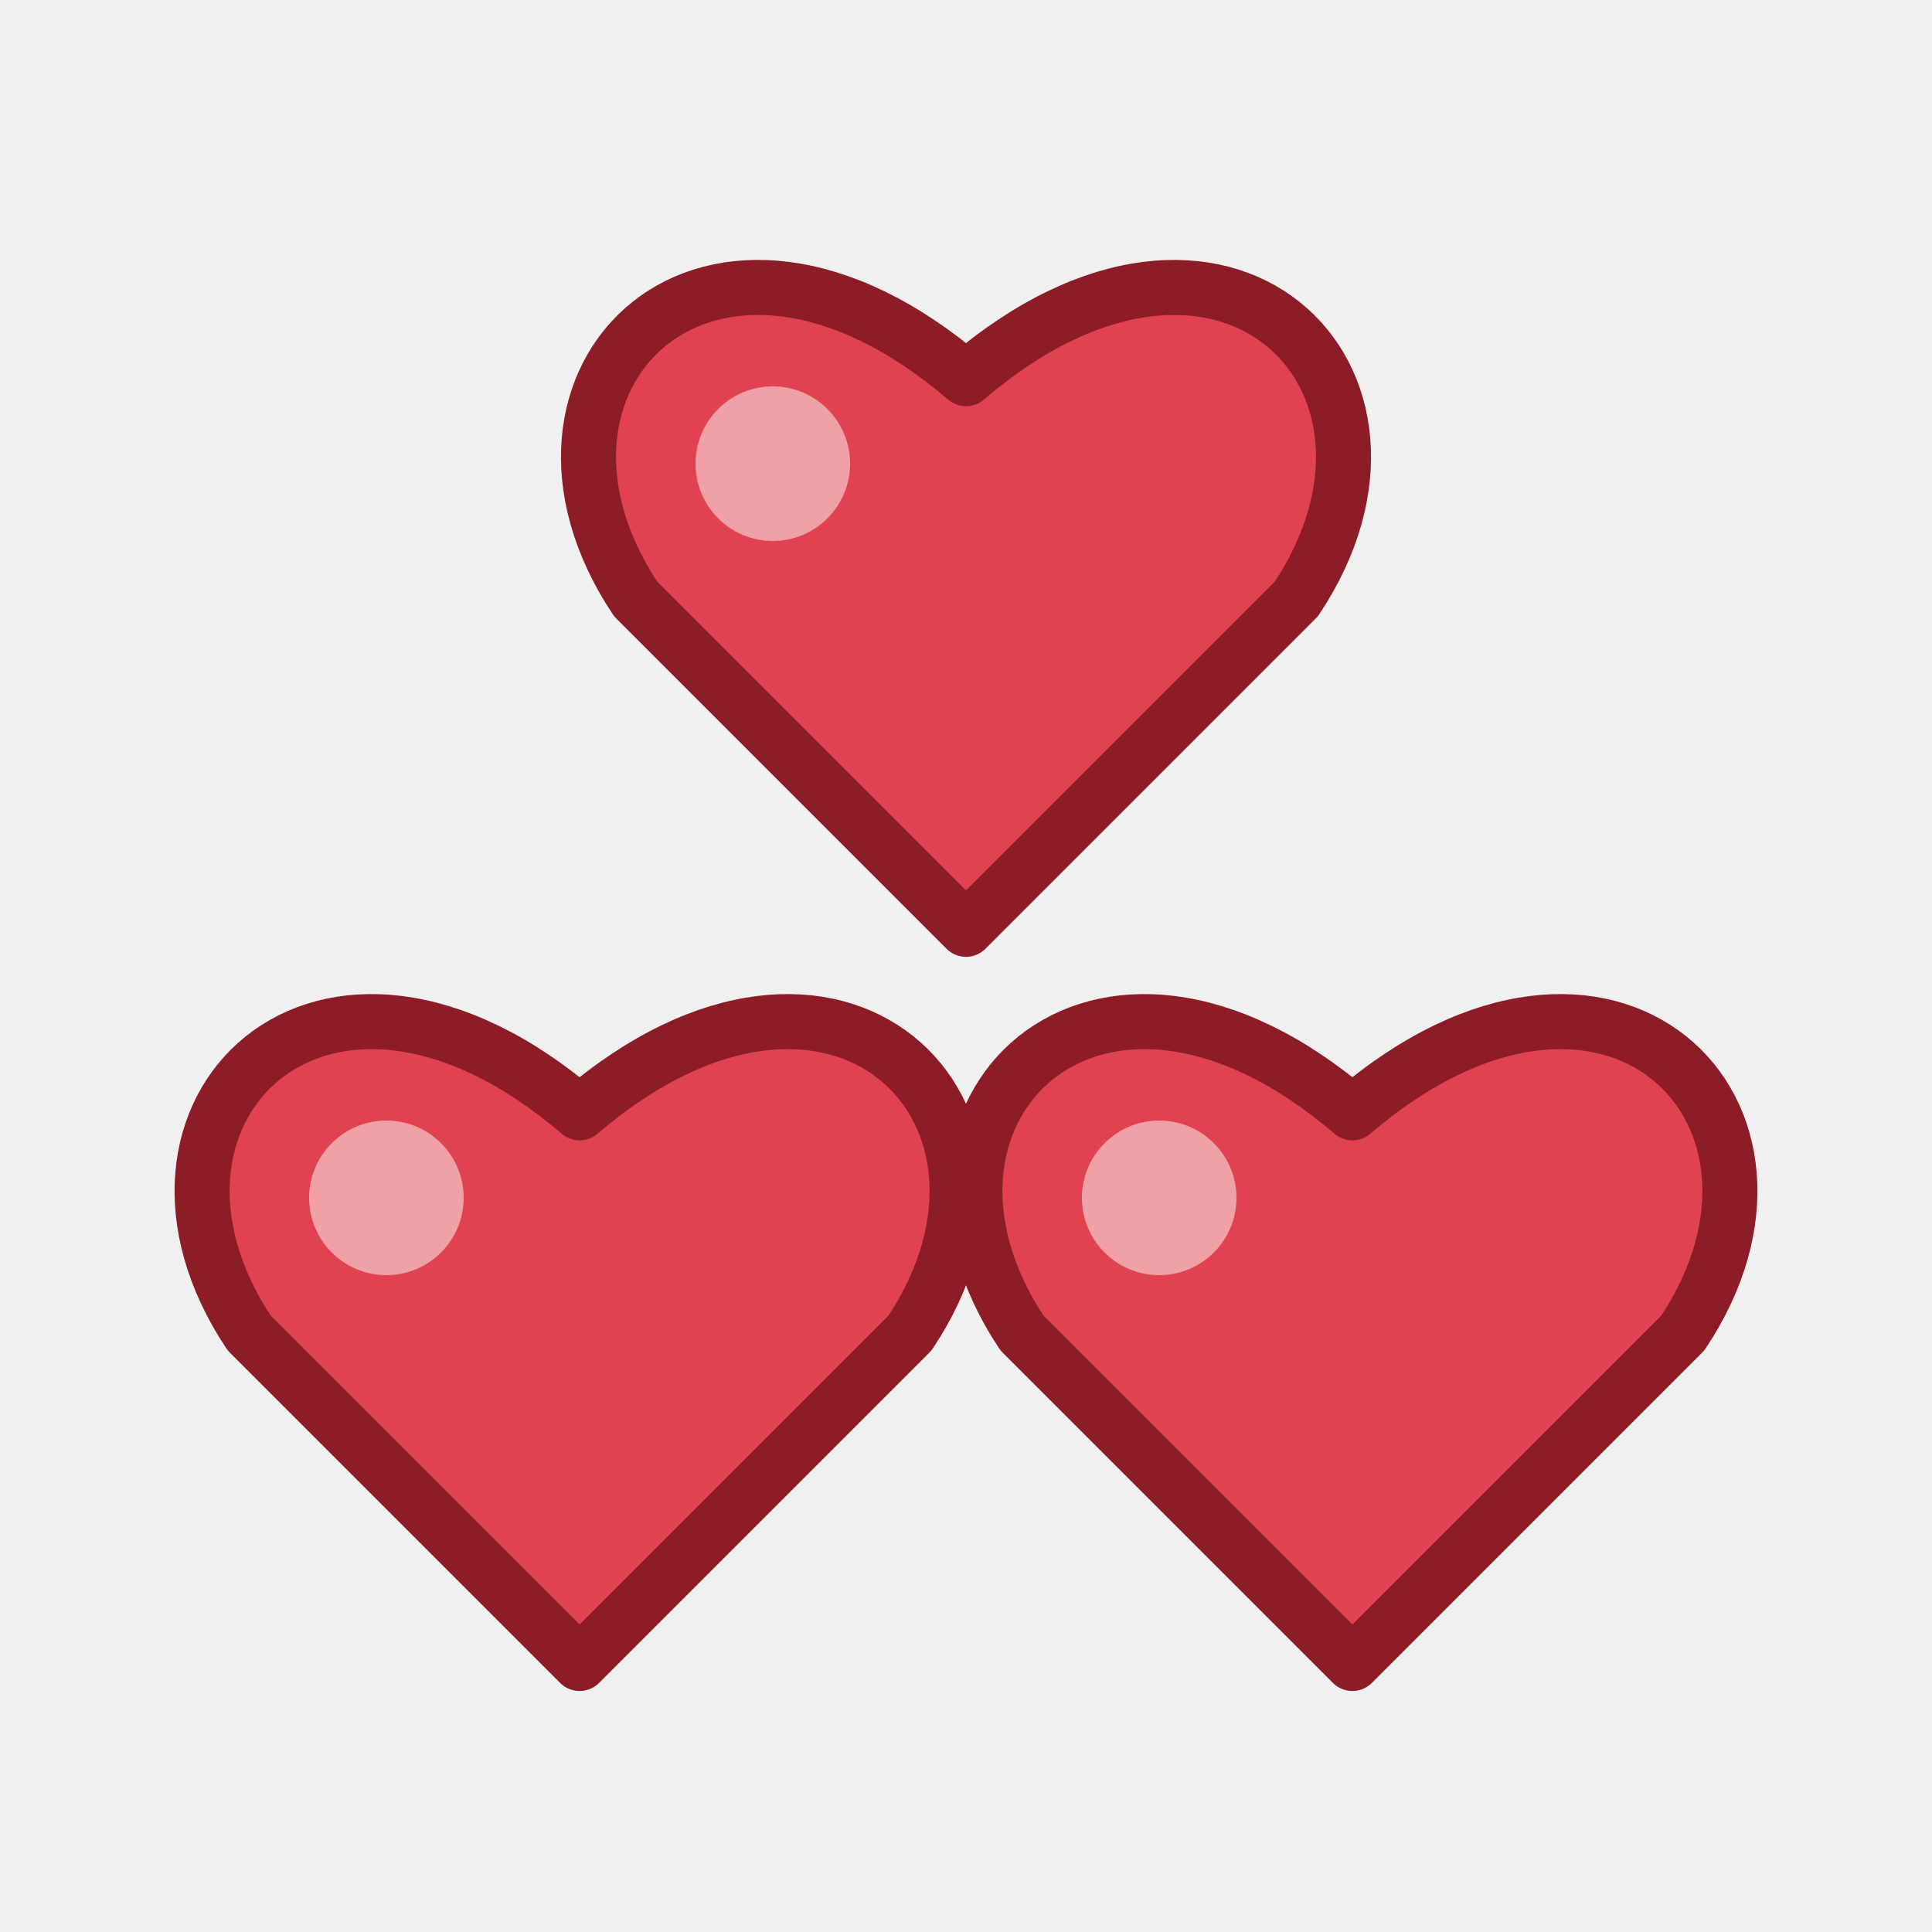
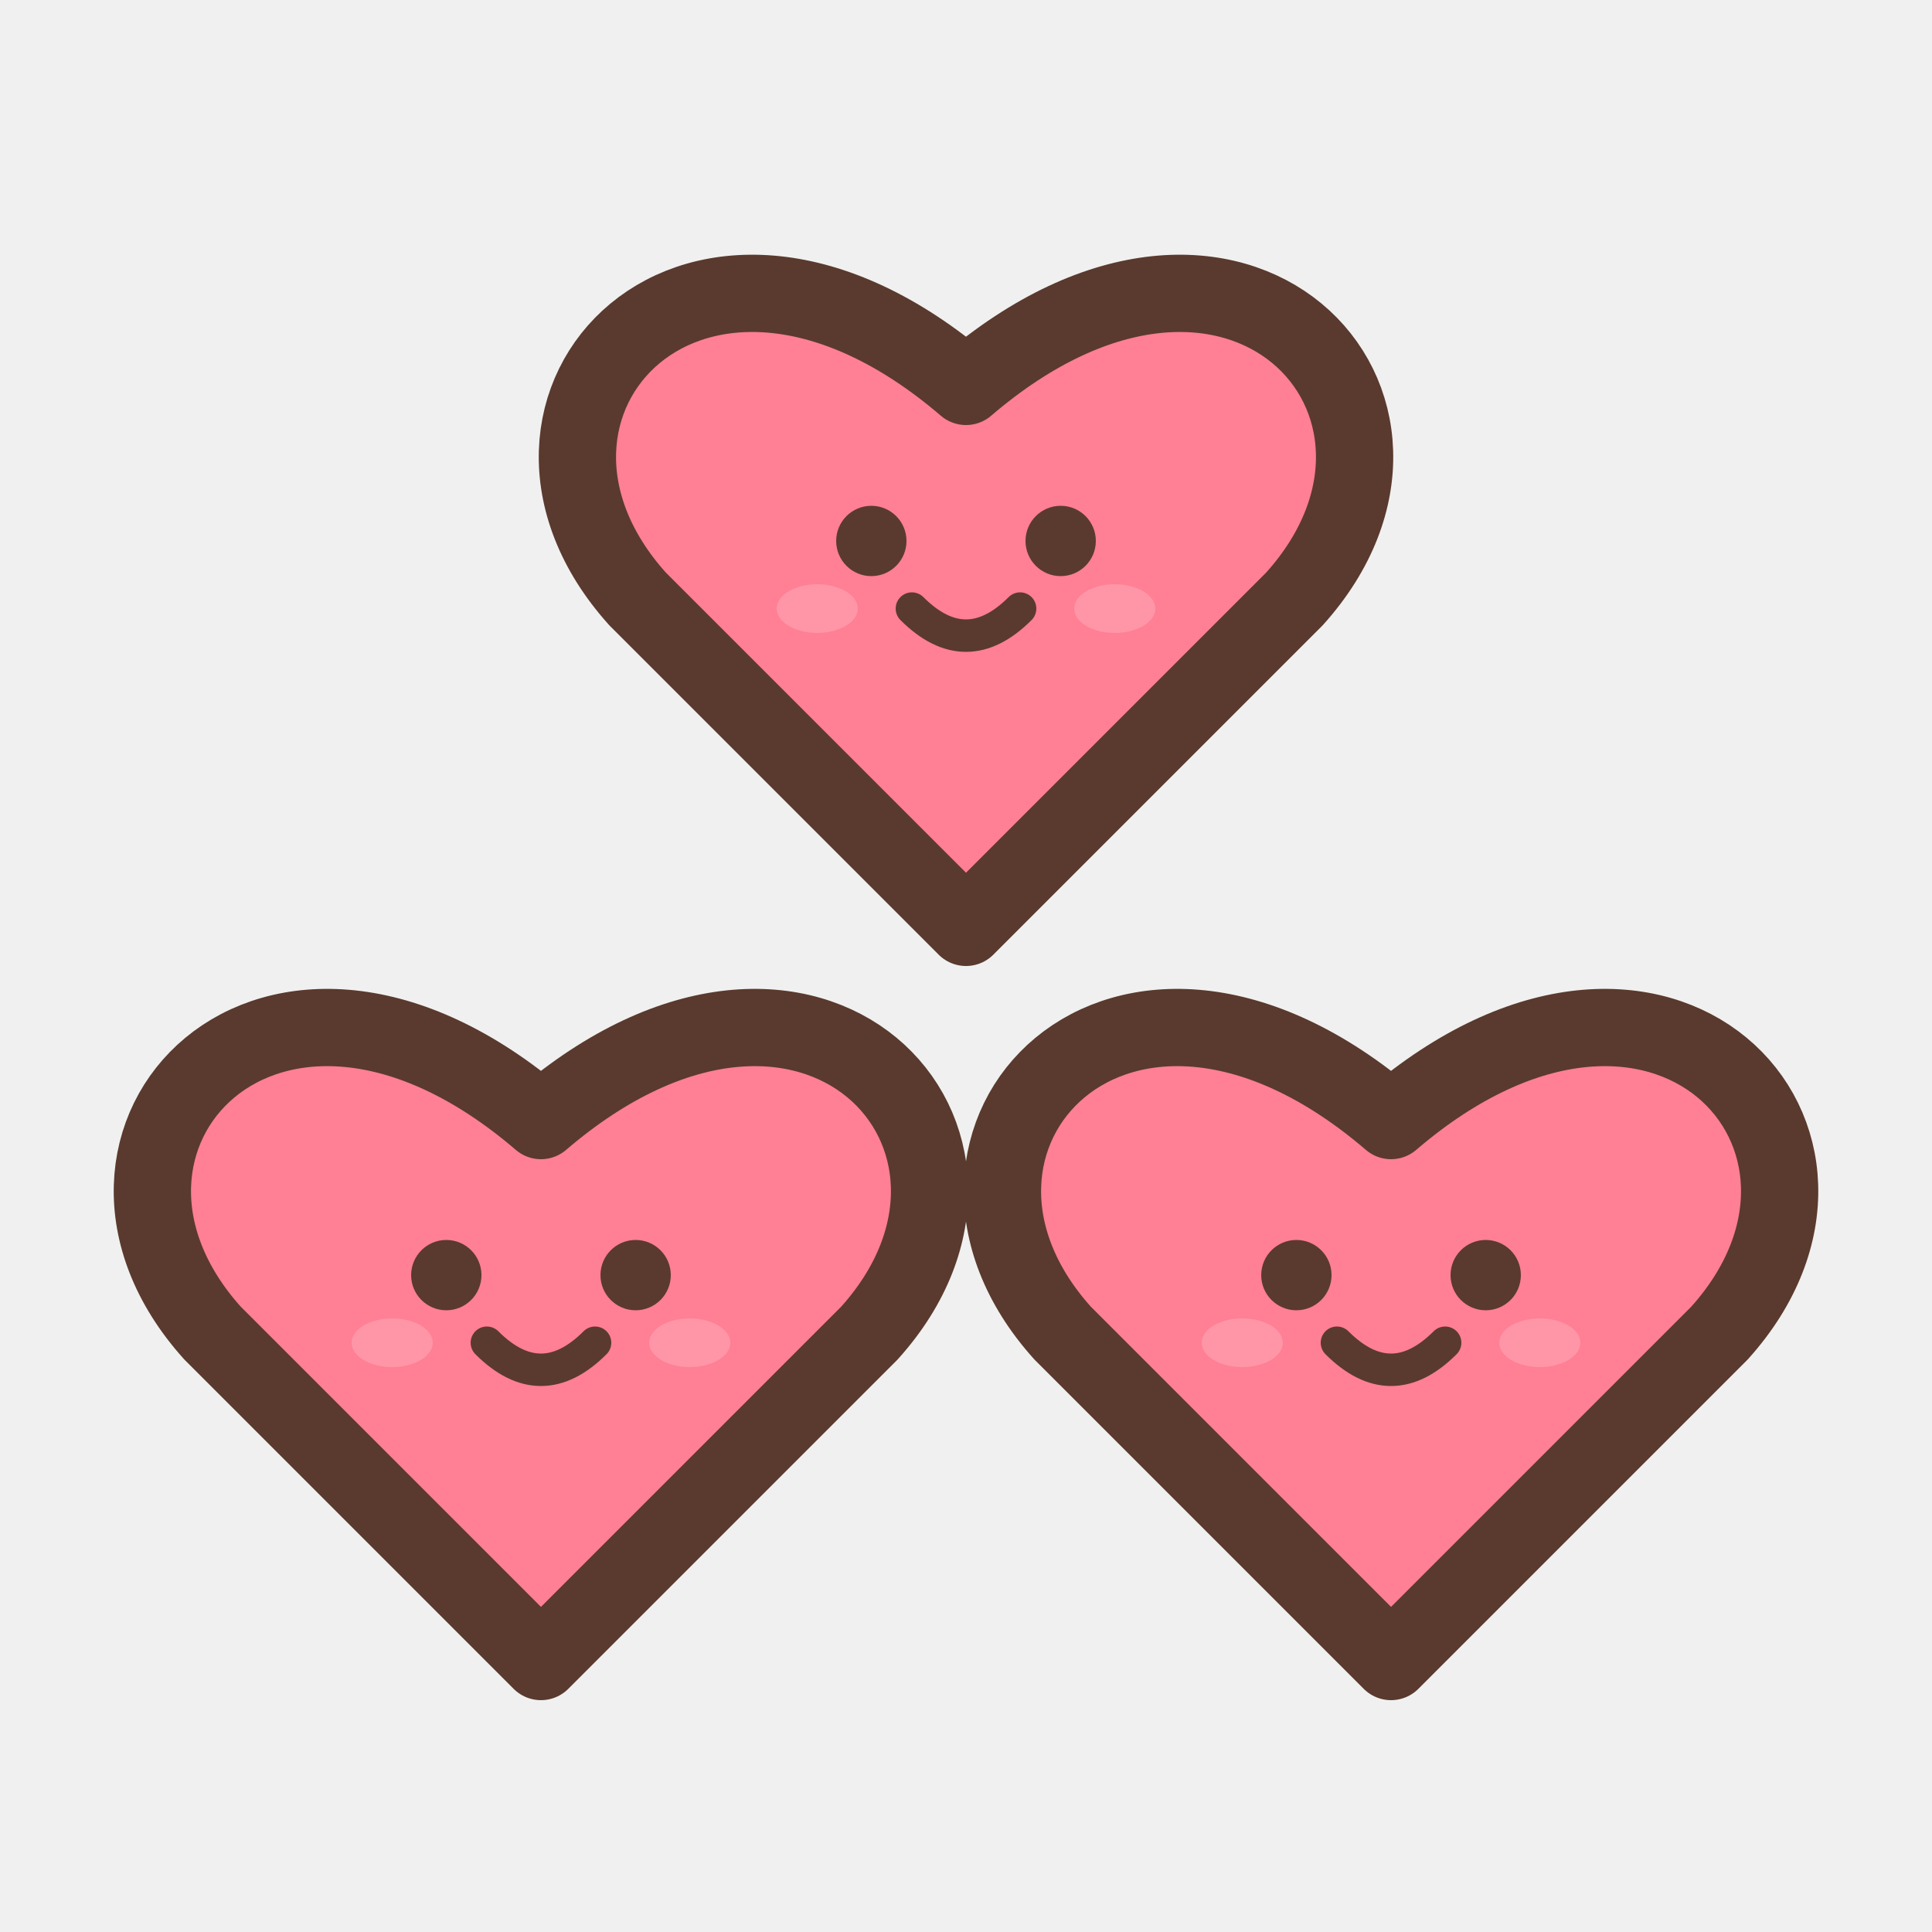
<svg xmlns="http://www.w3.org/2000/svg" viewBox="0 0 100 100">
-   <defs>
-     <path id="h" d="M0 8 C-14 -4 -26 8 -18 20 L0 38 L18 20 C26 8 14 -4 0 8 Z" />
-   </defs>
-   <g fill="#e0434f" stroke="#8c1d27" stroke-width="3" stroke-linejoin="round">
-     <use href="#h" transform="translate(30 50) scale(.95)" />
-     <use href="#h" transform="translate(70 50) scale(.95)" />
-     <use href="#h" transform="translate(50 12) scale(.95)" />
-   </g>
-   <g fill="#fff" fill-opacity=".5">
-     <circle cx="20" cy="62" r="4" />
-     <circle cx="60" cy="62" r="4" />
-     <circle cx="40" cy="24" r="4" />
-   </g>
+   <path d="M50 48 L33 31 C24 21 36 8 50 20 C64 8 76 21 67 31 Z" fill="#ff7f95" stroke="#5a3a2e" stroke-width="4" stroke-linejoin="round" stroke-linecap="round" />
+   <circle cx="45.1" cy="28" r="1.82" fill="#5a3a2e" />
+   <circle cx="54.9" cy="28" r="1.82" fill="#5a3a2e" />
+   <ellipse cx="42.3" cy="31.5" rx="2.1" ry="1.26" fill="#ff9fb0" opacity=".7" />
+   <ellipse cx="57.7" cy="31.5" rx="2.1" ry="1.26" fill="#ff9fb0" opacity=".7" />
+   <path d="M47.2 31.5 Q50 34.3 52.8 31.5" fill="none" stroke="#5a3a2e" stroke-width="1.68" stroke-linecap="round" />
+   <path d="M28 86 L11 69 C2 59 14 46 28 58 C42 46 54 59 45 69 Z" fill="#ff7f95" stroke="#5a3a2e" stroke-width="4" stroke-linejoin="round" stroke-linecap="round" />
+   <circle cx="23.1" cy="66" r="1.82" fill="#5a3a2e" />
+   <circle cx="32.9" cy="66" r="1.82" fill="#5a3a2e" />
+   <ellipse cx="20.3" cy="69.5" rx="2.1" ry="1.26" fill="#ff9fb0" opacity=".7" />
+   <ellipse cx="35.7" cy="69.5" rx="2.1" ry="1.26" fill="#ff9fb0" opacity=".7" />
+   <path d="M25.2 69.5 Q28 72.3 30.8 69.5" fill="none" stroke="#5a3a2e" stroke-width="1.68" stroke-linecap="round" />
+   <path d="M72 86 L55 69 C46 59 58 46 72 58 C86 46 98 59 89 69 Z" fill="#ff7f95" stroke="#5a3a2e" stroke-width="4" stroke-linejoin="round" stroke-linecap="round" />
+   <circle cx="67.1" cy="66" r="1.82" fill="#5a3a2e" />
+   <circle cx="76.9" cy="66" r="1.82" fill="#5a3a2e" />
+   <ellipse cx="64.3" cy="69.5" rx="2.1" ry="1.26" fill="#ff9fb0" opacity=".7" />
+   <ellipse cx="79.7" cy="69.5" rx="2.1" ry="1.26" fill="#ff9fb0" opacity=".7" />
+   <path d="M69.2 69.5 Q72 72.3 74.8 69.5" fill="none" stroke="#5a3a2e" stroke-width="1.68" stroke-linecap="round" />
</svg>
